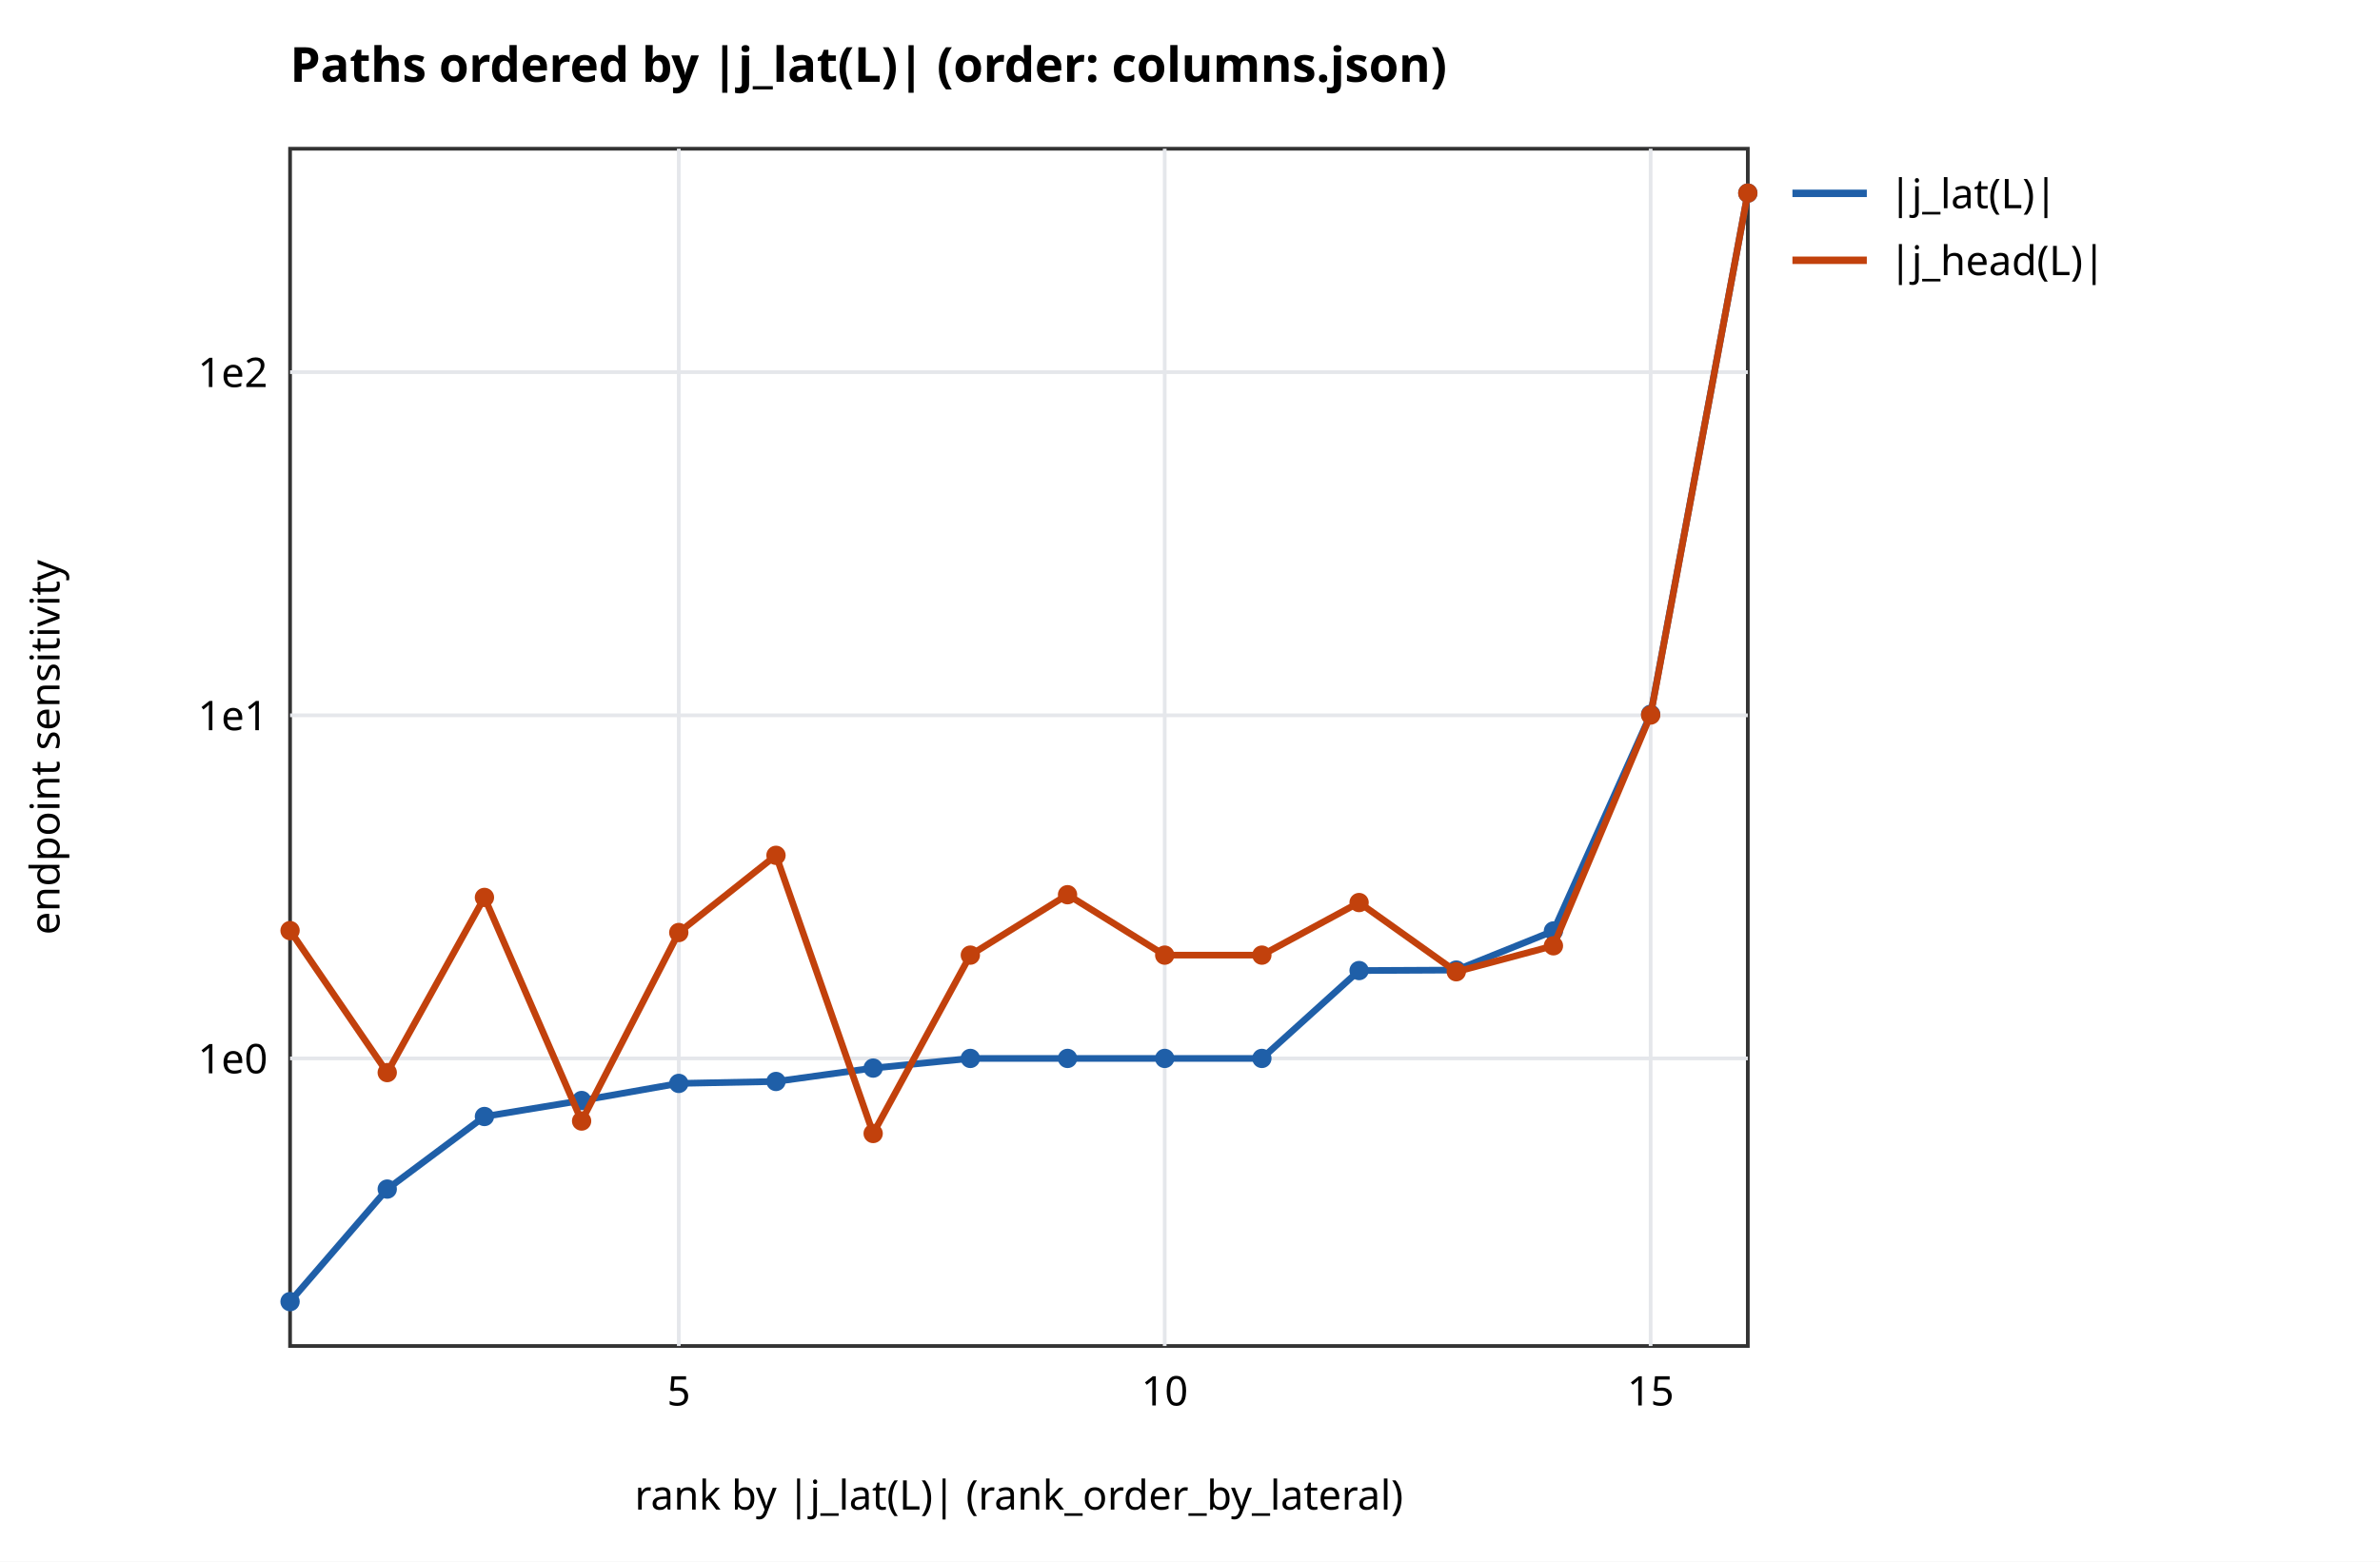
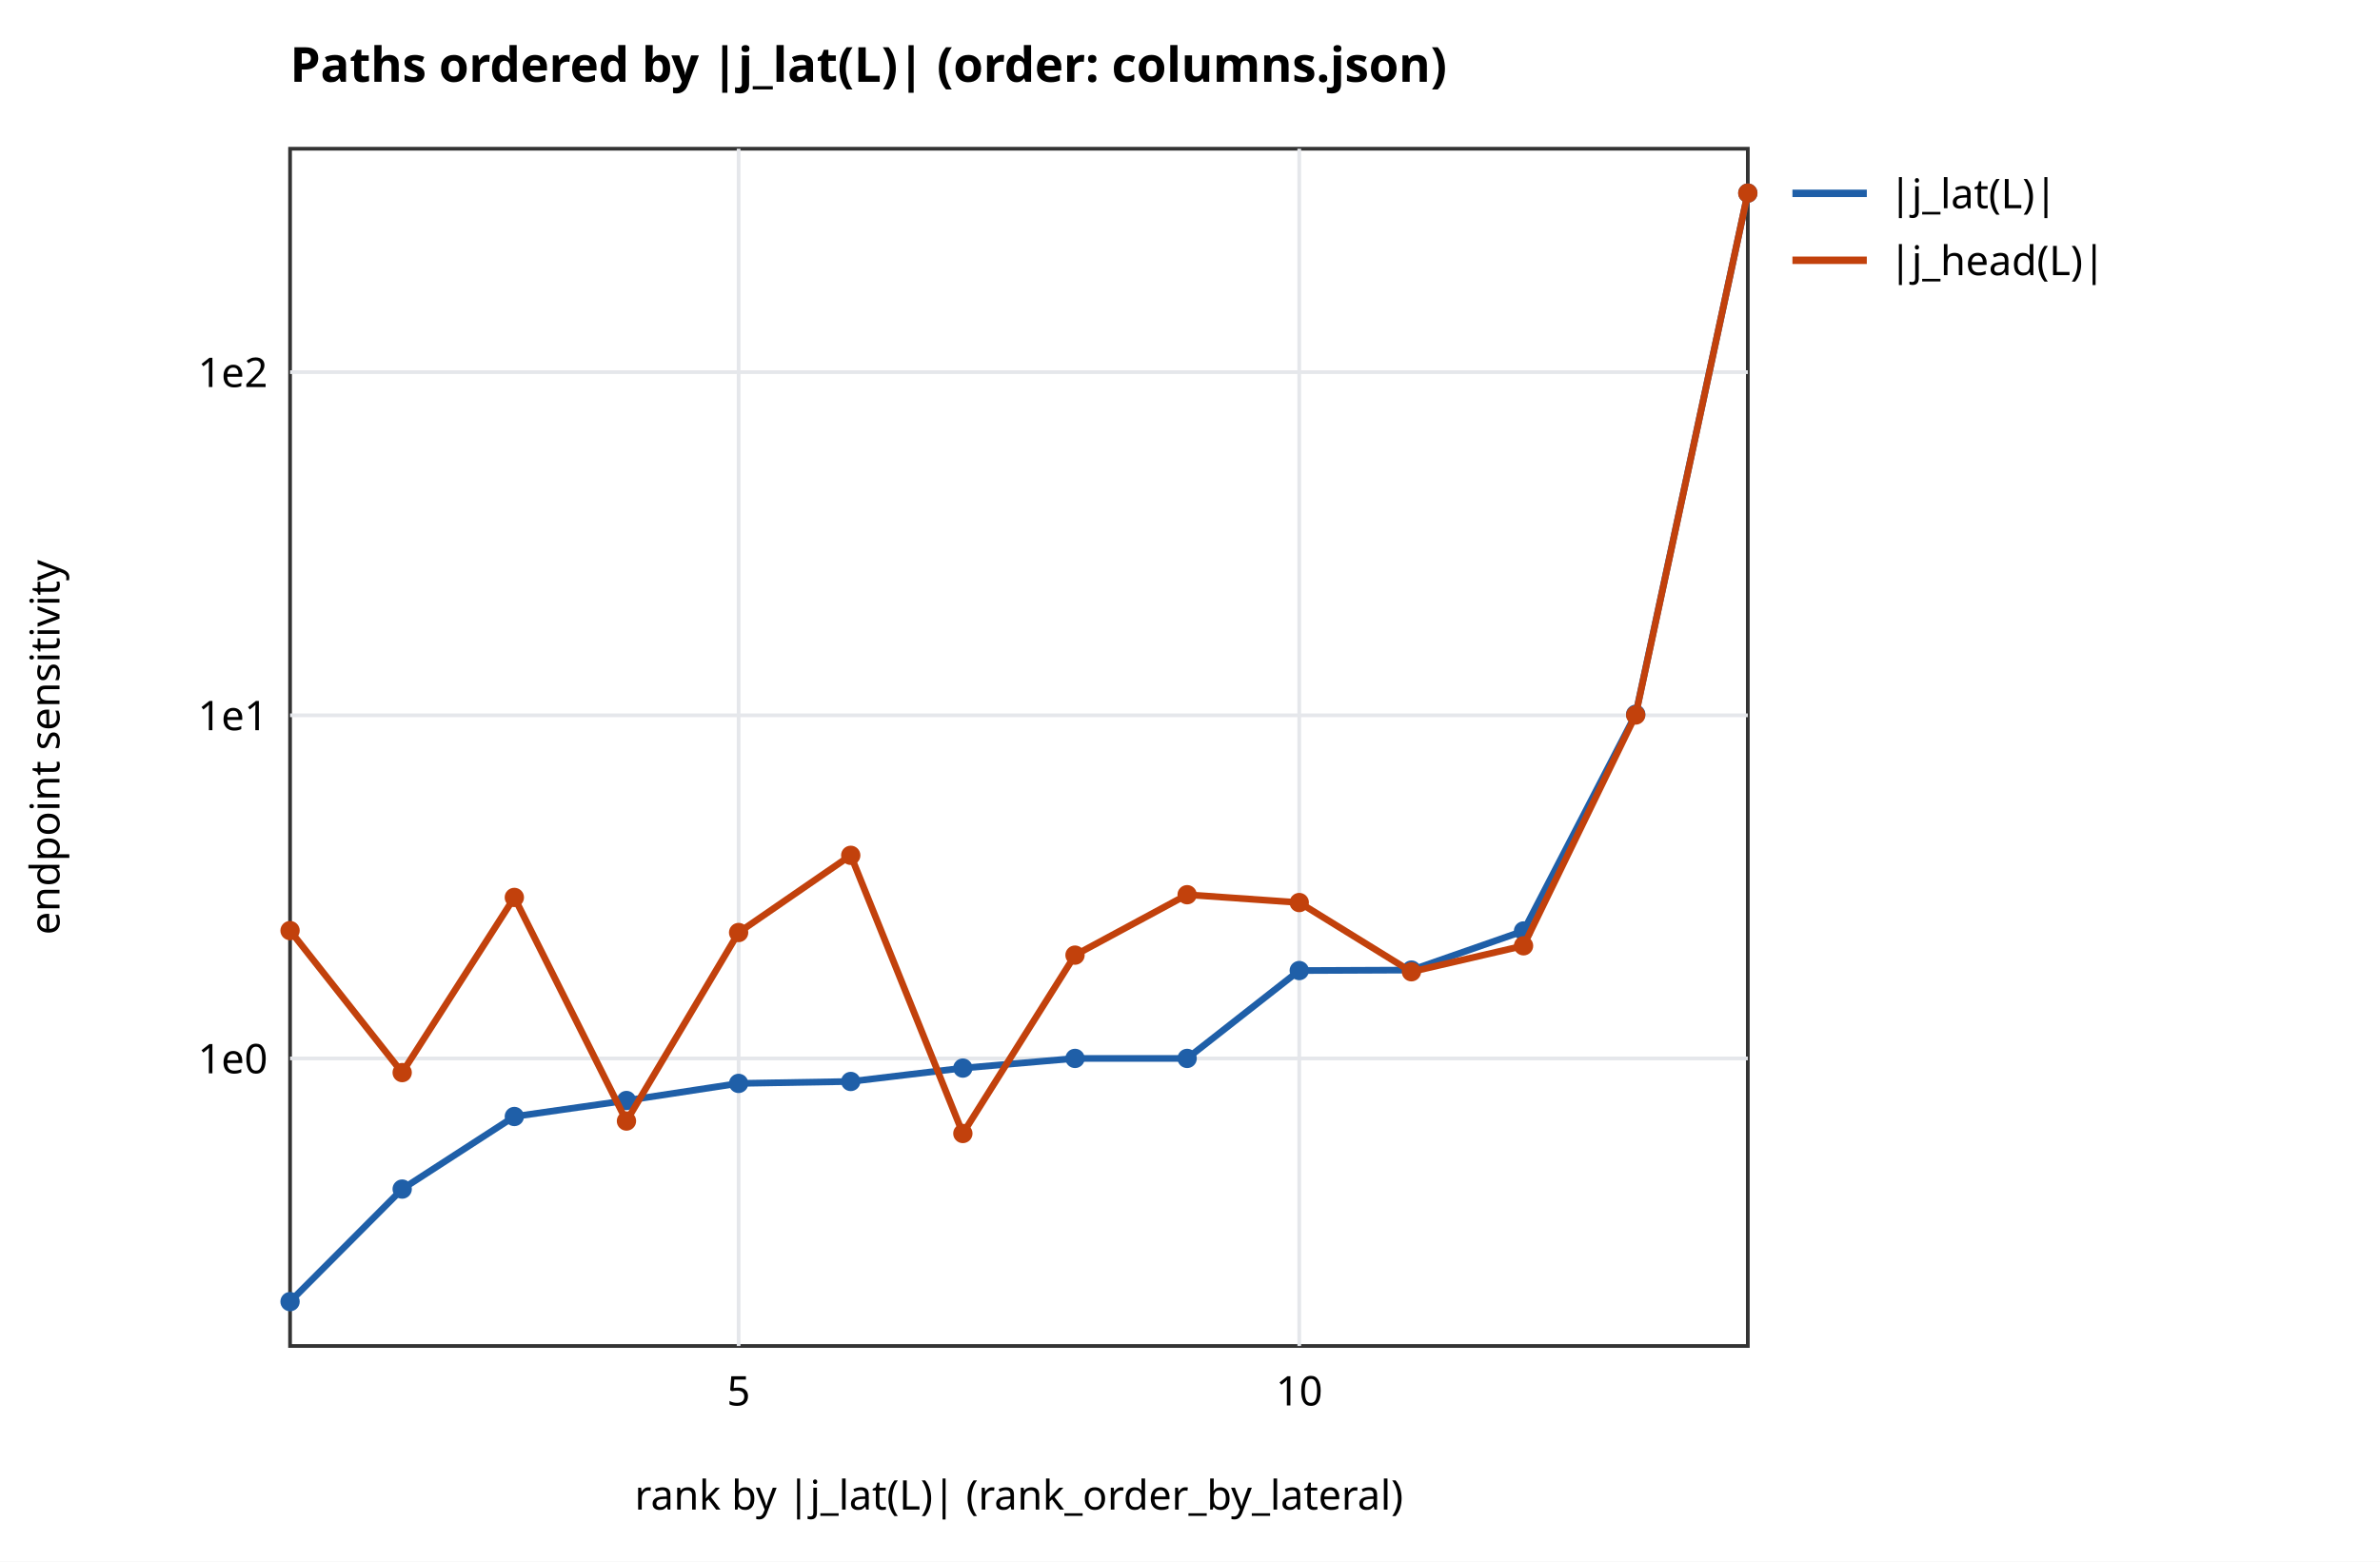
<svg xmlns="http://www.w3.org/2000/svg" width="640" height="420" viewBox="0 0 640 420" font-family="sans-serif" font-size="11">
  <rect width="640" height="420" fill="#ffffff" />
  <text x="78" y="22" font-size="13" font-weight="bold">Paths ordered by |j_lat(L)| (order: columns.json)</text>
  <rect x="78" y="40" width="392" height="322" fill="none" stroke="#333" />
-   <line x1="182.53" y1="40" x2="182.53" y2="362" stroke="#e5e7eb" />
-   <text x="182.53" y="378" text-anchor="middle">5</text>
-   <line x1="313.20" y1="40" x2="313.20" y2="362" stroke="#e5e7eb" />
-   <text x="313.20" y="378" text-anchor="middle">10</text>
-   <line x1="443.87" y1="40" x2="443.87" y2="362" stroke="#e5e7eb" />
-   <text x="443.87" y="378" text-anchor="middle">15</text>
+   <line x1="198.62" y1="40" x2="198.62" y2="362" stroke="#e5e7eb" />
+   <text x="198.62" y="378" text-anchor="middle">5</text>
+   <line x1="349.38" y1="40" x2="349.38" y2="362" stroke="#e5e7eb" />
+   <text x="349.38" y="378" text-anchor="middle">10</text>
  <line x1="78" y1="284.66" x2="470" y2="284.66" stroke="#e5e7eb" />
  <text x="72" y="288.66" text-anchor="end">1e0</text>
  <line x1="78" y1="192.38" x2="470" y2="192.38" stroke="#e5e7eb" />
  <text x="72" y="196.38" text-anchor="end">1e1</text>
  <line x1="78" y1="100.09" x2="470" y2="100.09" stroke="#e5e7eb" />
  <text x="72" y="104.09" text-anchor="end">1e2</text>
  <text x="274.00" y="406" text-anchor="middle">rank by |j_lat(L)| (rank_order_by_lateral)</text>
  <text x="16" y="201.00" text-anchor="middle" transform="rotate(-90 16 201.00)">endpoint sensitivity</text>
-   <path d="M78.00,350.07 L104.13,319.80 L130.27,300.28 L156.40,295.98 L182.53,291.38 L208.67,290.86 L234.80,287.26 L260.93,284.66 L287.07,284.66 L313.20,284.66 L339.33,284.66 L365.47,261.03 L391.60,260.90 L417.73,250.38 L443.87,192.10 L470.00,51.93" fill="none" stroke="#1f5fa8" stroke-width="1.8" />
+   <path d="M78.00,350.07 L108.15,319.80 L138.31,300.28 L168.46,295.98 L198.62,291.38 L228.77,290.86 L258.92,287.26 L289.08,284.66 L319.23,284.66 L349.38,261.03 L379.54,260.90 L409.69,250.38 L439.85,192.10 L470.00,51.93" fill="none" stroke="#1f5fa8" stroke-width="1.8" />
  <circle cx="78.00" cy="350.07" r="2.6" fill="#1f5fa8" />
-   <circle cx="104.13" cy="319.80" r="2.6" fill="#1f5fa8" />
-   <circle cx="130.27" cy="300.28" r="2.6" fill="#1f5fa8" />
-   <circle cx="156.40" cy="295.98" r="2.6" fill="#1f5fa8" />
-   <circle cx="182.53" cy="291.38" r="2.6" fill="#1f5fa8" />
-   <circle cx="208.67" cy="290.86" r="2.6" fill="#1f5fa8" />
-   <circle cx="234.80" cy="287.26" r="2.6" fill="#1f5fa8" />
-   <circle cx="260.93" cy="284.66" r="2.6" fill="#1f5fa8" />
-   <circle cx="287.07" cy="284.66" r="2.6" fill="#1f5fa8" />
-   <circle cx="313.20" cy="284.66" r="2.6" fill="#1f5fa8" />
-   <circle cx="339.33" cy="284.66" r="2.6" fill="#1f5fa8" />
-   <circle cx="365.47" cy="261.03" r="2.6" fill="#1f5fa8" />
-   <circle cx="391.60" cy="260.90" r="2.6" fill="#1f5fa8" />
-   <circle cx="417.73" cy="250.38" r="2.6" fill="#1f5fa8" />
-   <circle cx="443.87" cy="192.10" r="2.6" fill="#1f5fa8" />
+   <circle cx="108.15" cy="319.80" r="2.6" fill="#1f5fa8" />
+   <circle cx="138.31" cy="300.28" r="2.6" fill="#1f5fa8" />
+   <circle cx="168.46" cy="295.98" r="2.6" fill="#1f5fa8" />
+   <circle cx="198.62" cy="291.38" r="2.6" fill="#1f5fa8" />
+   <circle cx="228.77" cy="290.86" r="2.6" fill="#1f5fa8" />
+   <circle cx="258.92" cy="287.26" r="2.6" fill="#1f5fa8" />
+   <circle cx="289.08" cy="284.66" r="2.6" fill="#1f5fa8" />
+   <circle cx="319.23" cy="284.66" r="2.6" fill="#1f5fa8" />
+   <circle cx="349.38" cy="261.03" r="2.6" fill="#1f5fa8" />
+   <circle cx="379.54" cy="260.90" r="2.6" fill="#1f5fa8" />
+   <circle cx="409.69" cy="250.38" r="2.6" fill="#1f5fa8" />
+   <circle cx="439.85" cy="192.10" r="2.6" fill="#1f5fa8" />
  <circle cx="470.00" cy="51.93" r="2.6" fill="#1f5fa8" />
  <line x1="482" y1="52" x2="502" y2="52" stroke="#1f5fa8" stroke-width="2" />
  <text x="508" y="56">|j_lat(L)|</text>
-   <path d="M78.00,250.28 L104.13,288.47 L130.27,241.36 L156.40,301.50 L182.53,250.80 L208.67,230.04 L234.80,304.85 L260.93,256.88 L287.07,240.63 L313.20,256.88 L339.33,256.88 L365.47,242.74 L391.60,261.35 L417.73,254.37 L443.87,192.30 L470.00,51.93" fill="none" stroke="#c2410c" stroke-width="1.8" />
+   <path d="M78.00,250.28 L108.15,288.47 L138.31,241.36 L168.46,301.50 L198.62,250.80 L228.77,230.04 L258.92,304.85 L289.08,256.88 L319.23,240.63 L349.38,242.74 L379.54,261.35 L409.69,254.37 L439.85,192.30 L470.00,51.93" fill="none" stroke="#c2410c" stroke-width="1.8" />
  <circle cx="78.00" cy="250.28" r="2.6" fill="#c2410c" />
-   <circle cx="104.13" cy="288.47" r="2.6" fill="#c2410c" />
-   <circle cx="130.27" cy="241.36" r="2.6" fill="#c2410c" />
-   <circle cx="156.40" cy="301.50" r="2.6" fill="#c2410c" />
-   <circle cx="182.53" cy="250.80" r="2.6" fill="#c2410c" />
-   <circle cx="208.67" cy="230.04" r="2.6" fill="#c2410c" />
-   <circle cx="234.80" cy="304.85" r="2.6" fill="#c2410c" />
-   <circle cx="260.93" cy="256.88" r="2.6" fill="#c2410c" />
-   <circle cx="287.07" cy="240.63" r="2.6" fill="#c2410c" />
-   <circle cx="313.20" cy="256.88" r="2.6" fill="#c2410c" />
-   <circle cx="339.33" cy="256.88" r="2.6" fill="#c2410c" />
-   <circle cx="365.47" cy="242.74" r="2.6" fill="#c2410c" />
-   <circle cx="391.60" cy="261.35" r="2.6" fill="#c2410c" />
-   <circle cx="417.73" cy="254.37" r="2.6" fill="#c2410c" />
-   <circle cx="443.87" cy="192.30" r="2.6" fill="#c2410c" />
+   <circle cx="108.15" cy="288.47" r="2.6" fill="#c2410c" />
+   <circle cx="138.31" cy="241.36" r="2.6" fill="#c2410c" />
+   <circle cx="168.46" cy="301.50" r="2.6" fill="#c2410c" />
+   <circle cx="198.62" cy="250.80" r="2.6" fill="#c2410c" />
+   <circle cx="228.77" cy="230.04" r="2.6" fill="#c2410c" />
+   <circle cx="258.92" cy="304.85" r="2.6" fill="#c2410c" />
+   <circle cx="289.08" cy="256.88" r="2.6" fill="#c2410c" />
+   <circle cx="319.23" cy="240.63" r="2.6" fill="#c2410c" />
+   <circle cx="349.38" cy="242.74" r="2.6" fill="#c2410c" />
+   <circle cx="379.54" cy="261.35" r="2.6" fill="#c2410c" />
+   <circle cx="409.69" cy="254.37" r="2.6" fill="#c2410c" />
+   <circle cx="439.85" cy="192.30" r="2.6" fill="#c2410c" />
  <circle cx="470.00" cy="51.93" r="2.6" fill="#c2410c" />
  <line x1="482" y1="70" x2="502" y2="70" stroke="#c2410c" stroke-width="2" />
  <text x="508" y="74">|j_head(L)|</text>
</svg>
